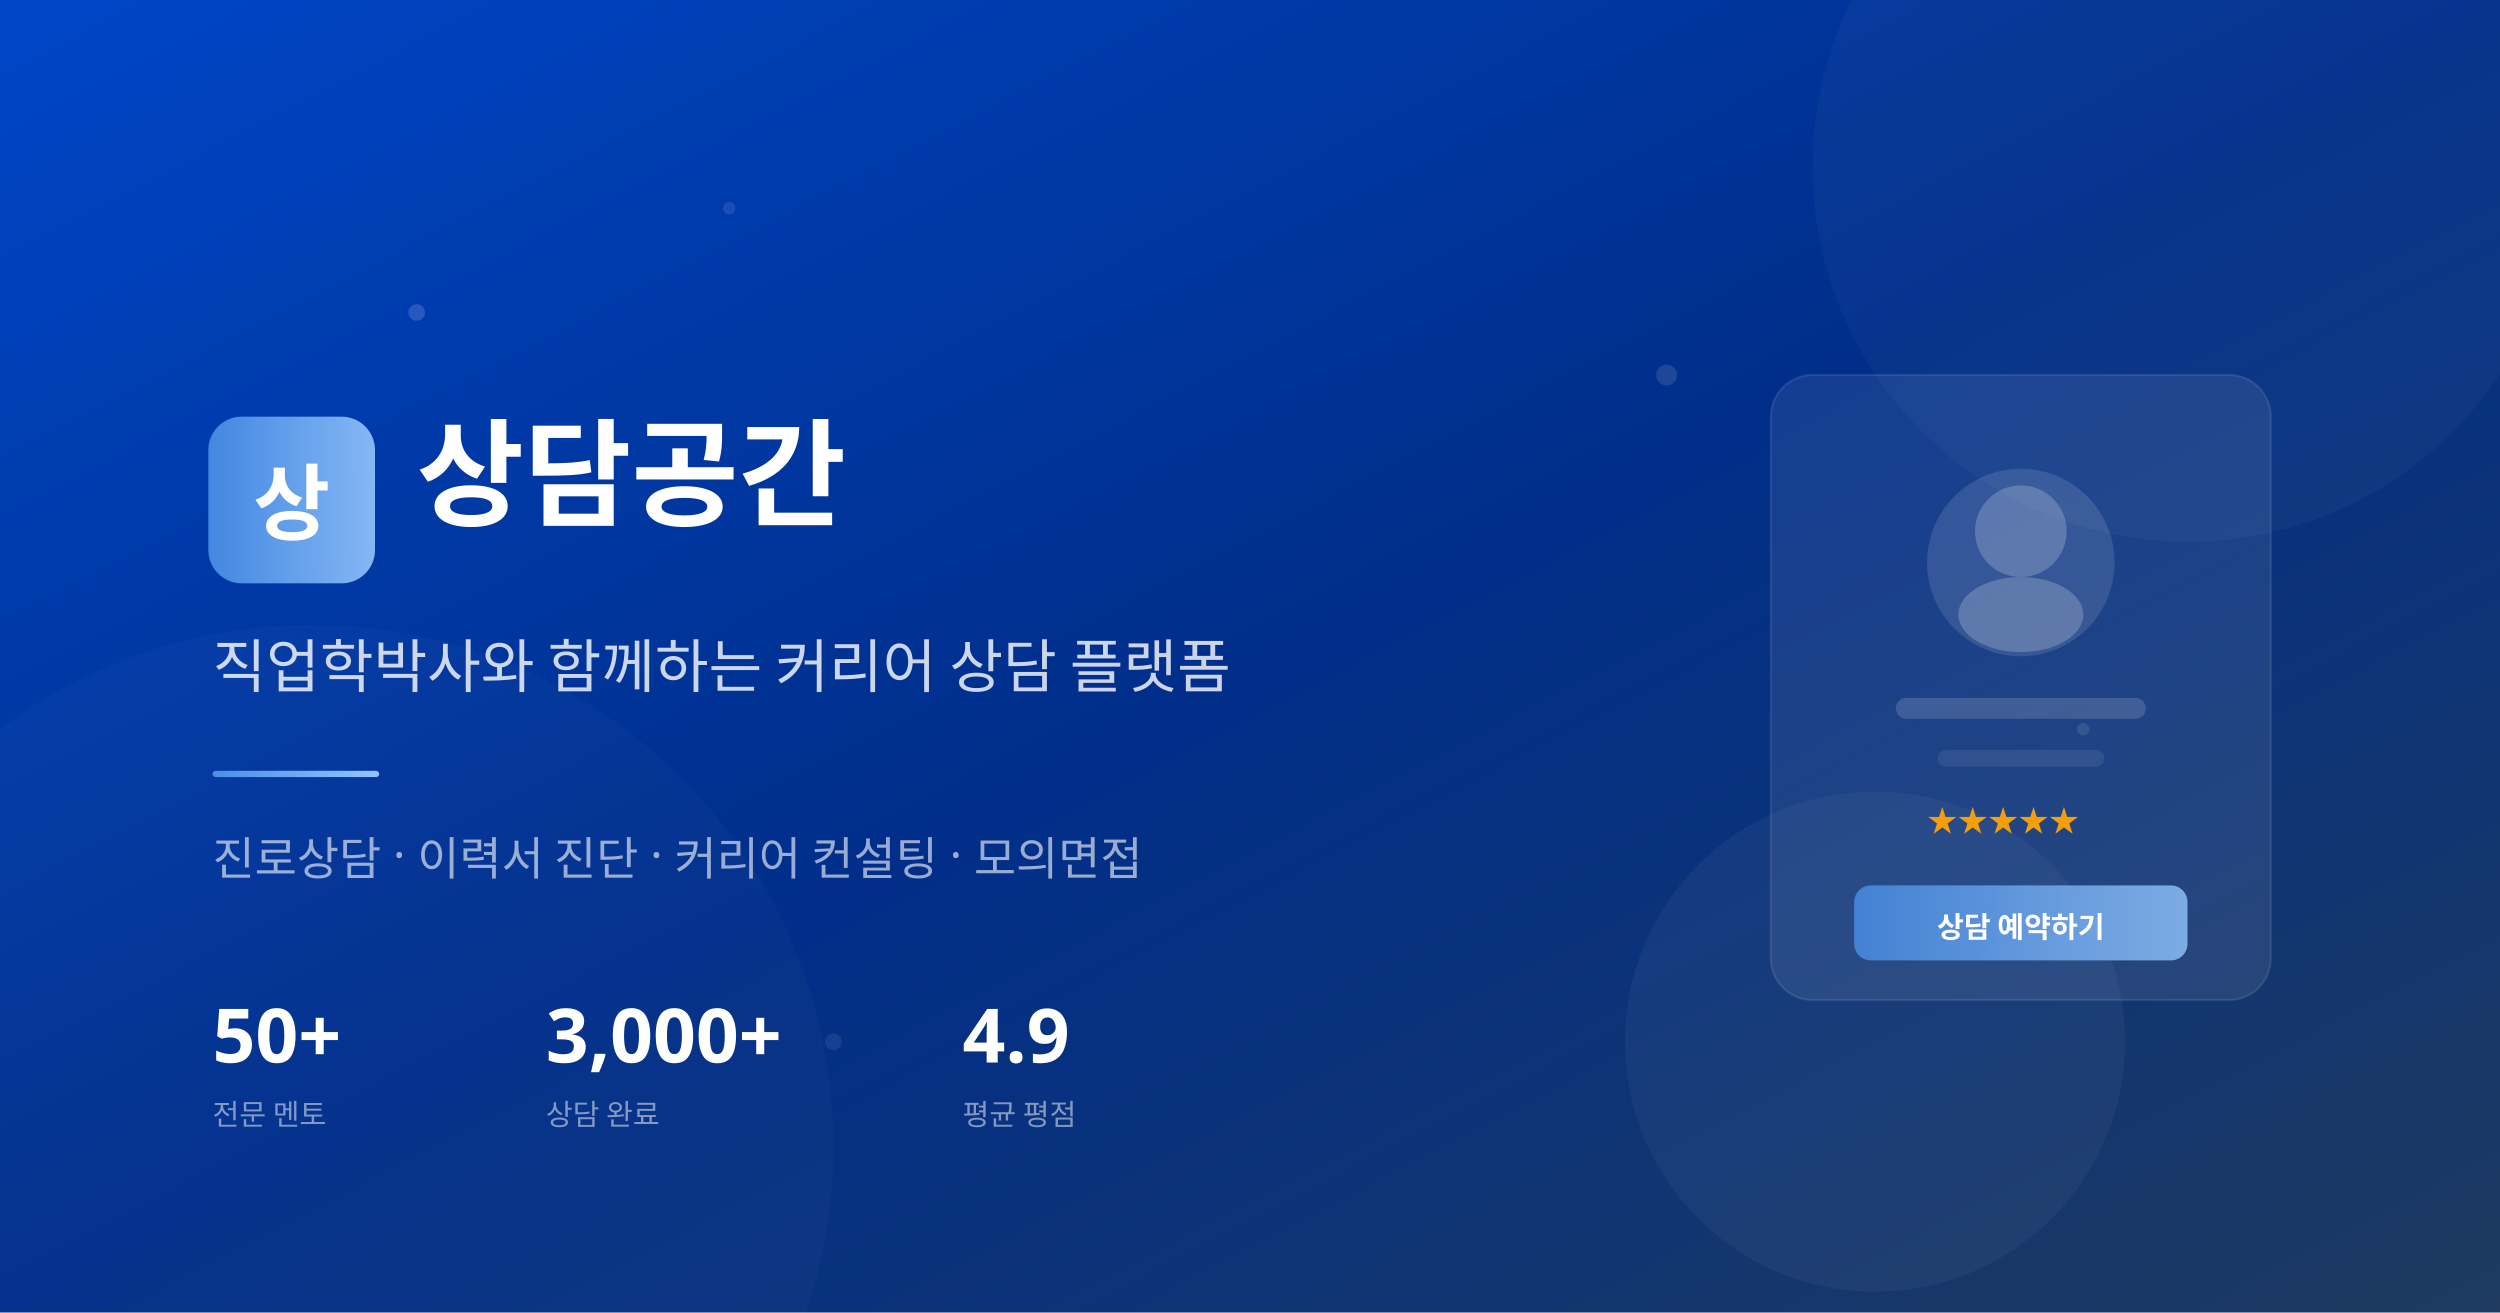
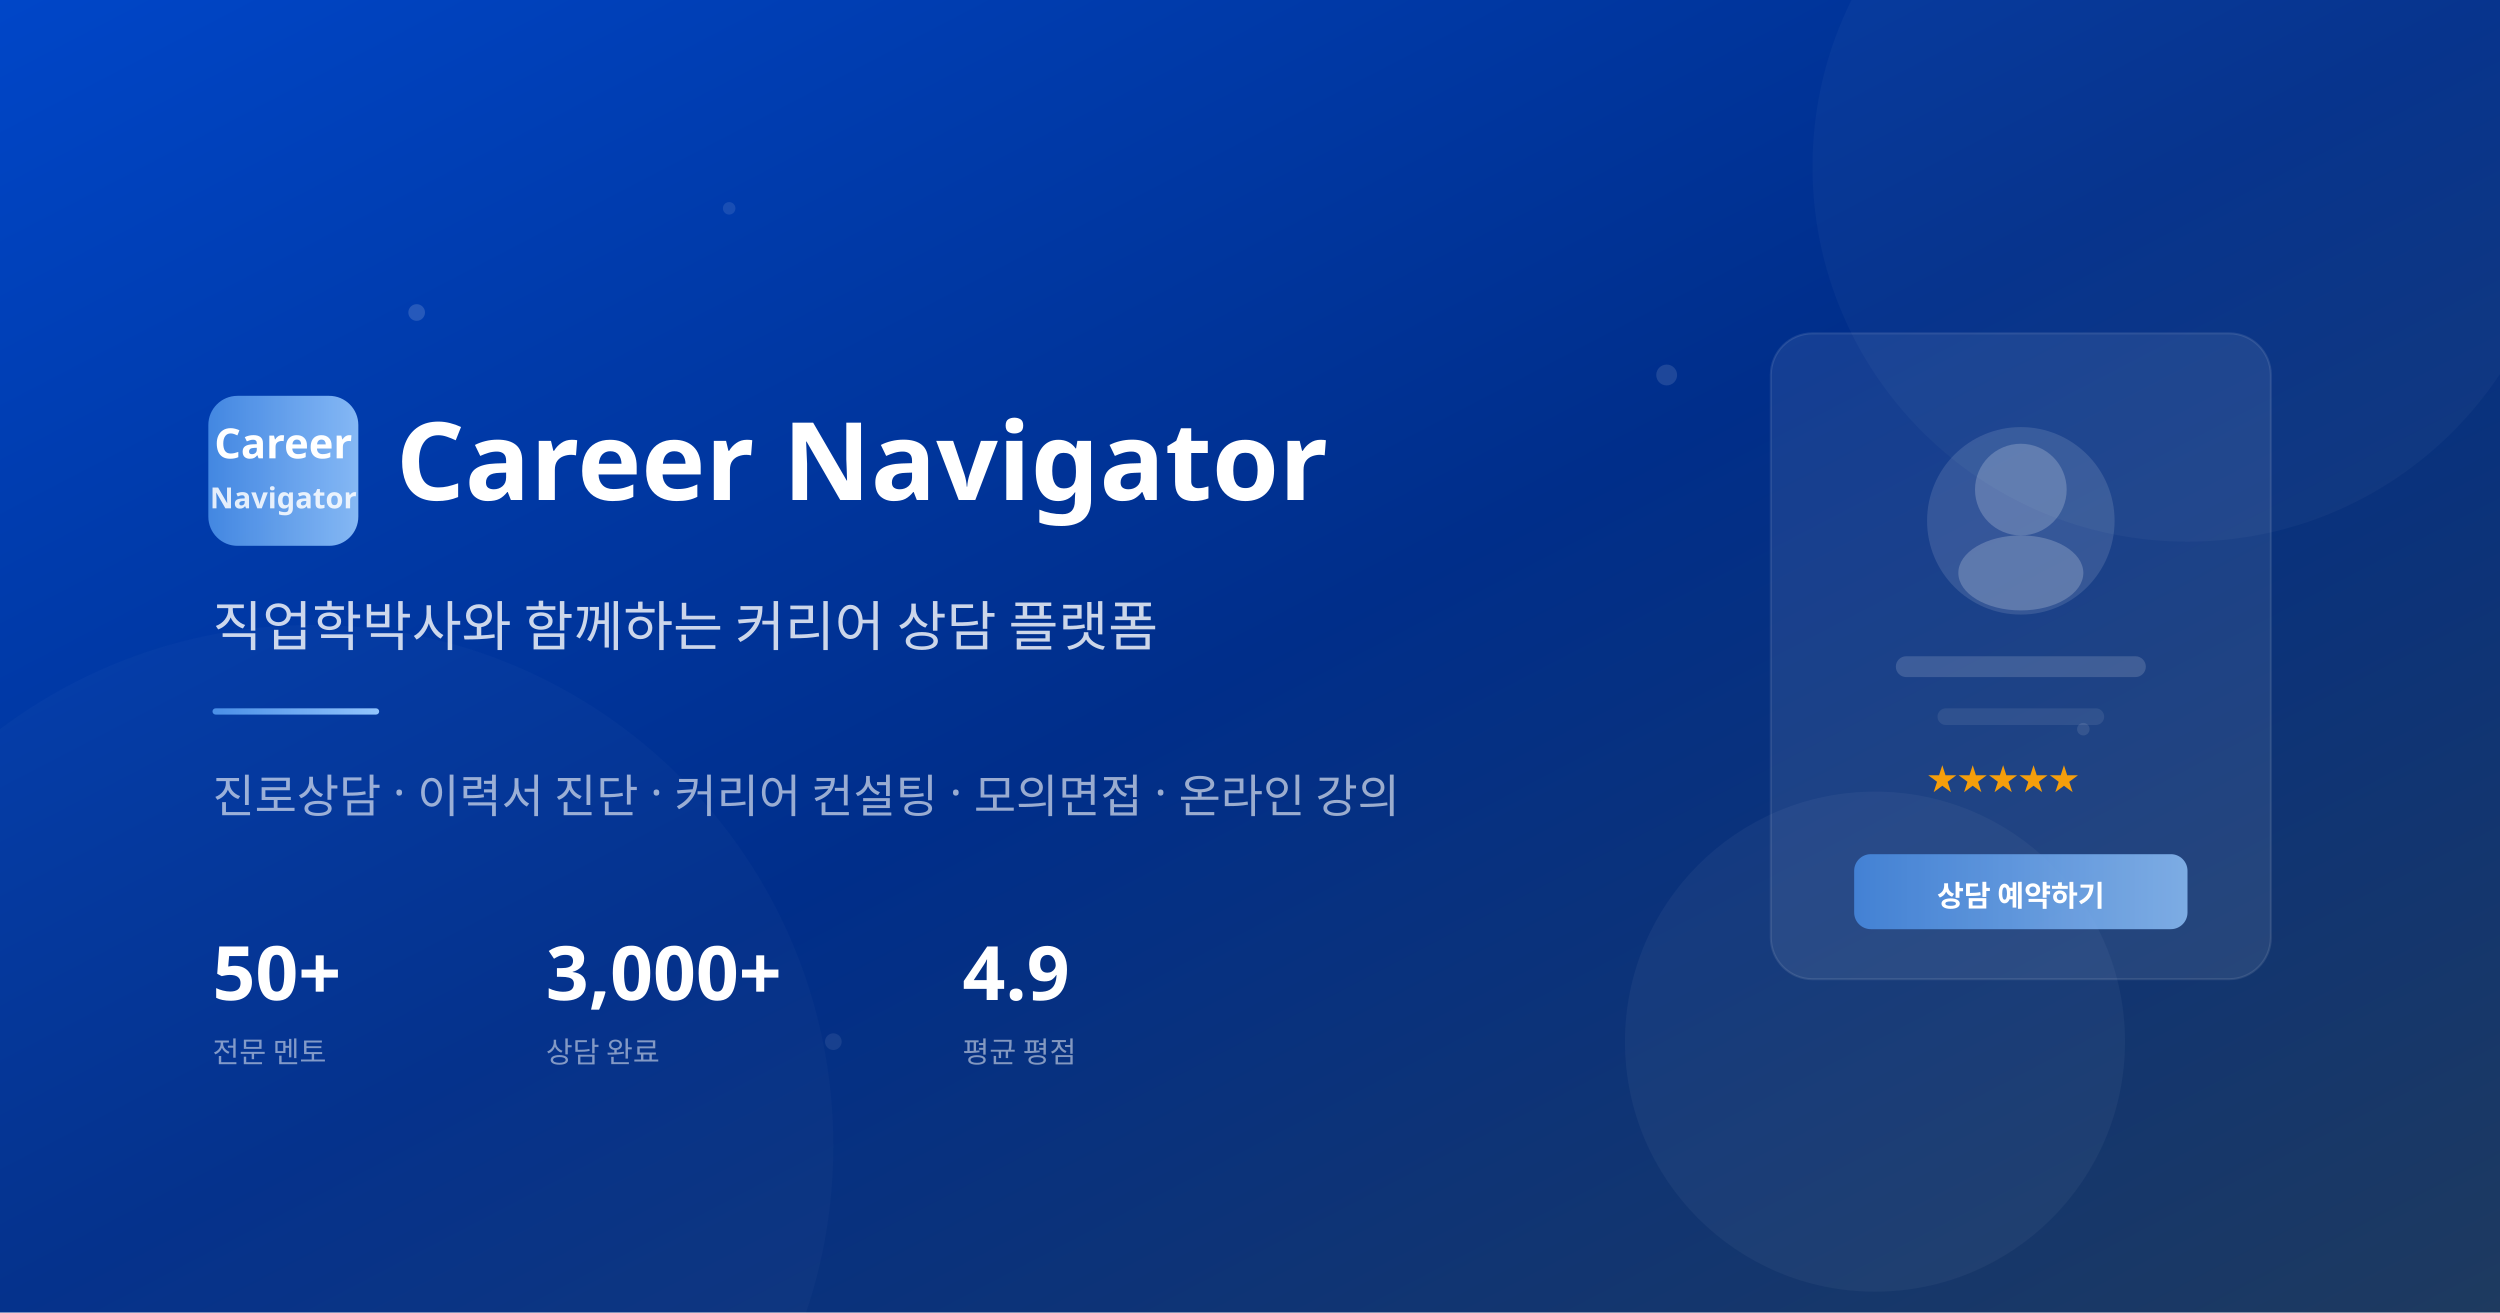
<svg xmlns="http://www.w3.org/2000/svg" viewBox="0 0 1200 630" width="1200" height="630">
  <defs>
    <linearGradient id="bg" x1="0%" y1="0%" x2="100%" y2="100%">
      <stop offset="0%" style="stop-color:#0046C8" />
      <stop offset="50%" style="stop-color:#002E8A" />
      <stop offset="100%" style="stop-color:#1E3A5F" />
    </linearGradient>
    <linearGradient id="accent" x1="0%" y1="0%" x2="100%" y2="0%">
      <stop offset="0%" style="stop-color:#4A8FE7" />
      <stop offset="100%" style="stop-color:#93C5FD" />
    </linearGradient>
  </defs>
  <rect width="1200" height="630" fill="url(#bg)" />
  <circle cx="1050" cy="80" r="180" fill="rgba(255,255,255,0.03)" />
  <circle cx="150" cy="550" r="250" fill="rgba(255,255,255,0.02)" />
  <circle cx="900" cy="500" r="120" fill="rgba(255,255,255,0.04)" />
  <circle cx="200" cy="150" r="4" fill="rgba(255,255,255,0.15)" />
  <circle cx="350" cy="100" r="3" fill="rgba(255,255,255,0.1)" />
  <circle cx="800" cy="180" r="5" fill="rgba(255,255,255,0.12)" />
  <circle cx="1000" cy="350" r="3" fill="rgba(255,255,255,0.1)" />
  <circle cx="400" cy="500" r="4" fill="rgba(255,255,255,0.08)" />
-   <rect x="100" y="200" width="80" height="80" rx="16" fill="url(#accent)" opacity="0.9" />
-   <text x="140" y="256" font-family="'Noto Sans KR', sans-serif" font-size="40" font-weight="700" fill="white" text-anchor="middle">상</text>
-   <text x="200" y="248" font-family="'Noto Sans KR', sans-serif" font-size="56" font-weight="800" fill="white">상담공간</text>
-   <text x="102" y="330" font-family="'Noto Sans KR', sans-serif" font-size="28" font-weight="500" fill="rgba(255,255,255,0.8)">직업학박사와 함께하는 커리어 상담 플랫폼</text>
-   <rect x="102" y="370" width="80" height="3" rx="1.5" fill="url(#accent)" />
-   <text x="102" y="420" font-family="'Noto Sans KR', sans-serif" font-size="22" font-weight="400" fill="rgba(255,255,255,0.6)">진로상담 · 이력서 진단 · 커리어 컨설팅 · 모의면접</text>
-   <text x="102" y="510" font-family="'Noto Sans KR', sans-serif" font-size="36" font-weight="800" fill="white">50+</text>
-   <text x="102" y="540" font-family="'Noto Sans KR', sans-serif" font-size="14" font-weight="500" fill="rgba(255,255,255,0.5)">전문 멘토</text>
-   <text x="262" y="510" font-family="'Noto Sans KR', sans-serif" font-size="36" font-weight="800" fill="white">3,000+</text>
-   <text x="262" y="540" font-family="'Noto Sans KR', sans-serif" font-size="14" font-weight="500" fill="rgba(255,255,255,0.5)">상담 완료</text>
-   <text x="462" y="510" font-family="'Noto Sans KR', sans-serif" font-size="36" font-weight="800" fill="white">4.9</text>
-   <text x="462" y="540" font-family="'Noto Sans KR', sans-serif" font-size="14" font-weight="500" fill="rgba(255,255,255,0.5)">평균 평점</text>
-   <g transform="translate(850, 180)">
-     <rect x="0" y="0" width="240" height="300" rx="20" fill="rgba(255,255,255,0.08)" stroke="rgba(255,255,255,0.1)" stroke-width="1" />
+   <rect x="100" y="190" width="72" height="72" rx="14" fill="url(#accent)" opacity="0.9" />
+   <text x="136" y="220" font-family="'Segoe UI', system-ui, sans-serif" font-size="20" font-weight="800" fill="white" text-anchor="middle">Career</text>
+   <text x="136" y="244" font-family="'Segoe UI', system-ui, sans-serif" font-size="14" font-weight="600" fill="rgba(255,255,255,0.85)" text-anchor="middle">Navigator</text>
+   <text x="190" y="240" font-family="'Segoe UI', system-ui, sans-serif" font-size="52" font-weight="800" fill="white">Career Navigator</text>
+   <text x="102" y="310" font-family="'Noto Sans KR', sans-serif" font-size="26" font-weight="500" fill="rgba(255,255,255,0.8)">직업학박사와 함께하는 커리어 상담 플랫폼</text>
+   <rect x="102" y="340" width="80" height="3" rx="1.5" fill="url(#accent)" />
+   <text x="102" y="390" font-family="'Noto Sans KR', sans-serif" font-size="22" font-weight="400" fill="rgba(255,255,255,0.6)">진로상담 · 이력서 진단 · 커리어 컨설팅 · 모의면접 · 온라인 강의</text>
+   <text x="102" y="480" font-family="'Segoe UI', system-ui, sans-serif" font-size="36" font-weight="800" fill="white">50+</text>
+   <text x="102" y="510" font-family="'Noto Sans KR', sans-serif" font-size="14" font-weight="500" fill="rgba(255,255,255,0.5)">전문 멘토</text>
+   <text x="262" y="480" font-family="'Segoe UI', system-ui, sans-serif" font-size="36" font-weight="800" fill="white">3,000+</text>
+   <text x="262" y="510" font-family="'Noto Sans KR', sans-serif" font-size="14" font-weight="500" fill="rgba(255,255,255,0.5)">상담 완료</text>
+   <text x="462" y="480" font-family="'Segoe UI', system-ui, sans-serif" font-size="36" font-weight="800" fill="white">4.9</text>
+   <text x="462" y="510" font-family="'Noto Sans KR', sans-serif" font-size="14" font-weight="500" fill="rgba(255,255,255,0.5)">평균 평점</text>
+   <g transform="translate(850, 160)">
+     <rect x="0" y="0" width="240" height="310" rx="20" fill="rgba(255,255,255,0.08)" stroke="rgba(255,255,255,0.1)" stroke-width="1" />
    <circle cx="120" cy="90" r="45" fill="rgba(255,255,255,0.12)" />
    <circle cx="120" cy="75" r="22" fill="rgba(255,255,255,0.2)" />
    <ellipse cx="120" cy="115" rx="30" ry="18" fill="rgba(255,255,255,0.2)" />
    <rect x="60" y="155" width="120" height="10" rx="5" fill="rgba(255,255,255,0.15)" />
    <rect x="80" y="180" width="80" height="8" rx="4" fill="rgba(255,255,255,0.08)" />
    <text x="75" y="220" font-size="18" fill="#F59E0B">★★★★★</text>
-     <rect x="40" y="245" width="160" height="36" rx="8" fill="url(#accent)" opacity="0.8" />
-     <text x="120" y="270" font-family="'Noto Sans KR', sans-serif" font-size="14" font-weight="600" fill="white" text-anchor="middle">상담 예약하기</text>
+     <rect x="40" y="250" width="160" height="36" rx="8" fill="url(#accent)" opacity="0.8" />
+     <text x="120" y="275" font-family="'Noto Sans KR', sans-serif" font-size="14" font-weight="600" fill="white" text-anchor="middle">상담 예약하기</text>
  </g>
</svg>
